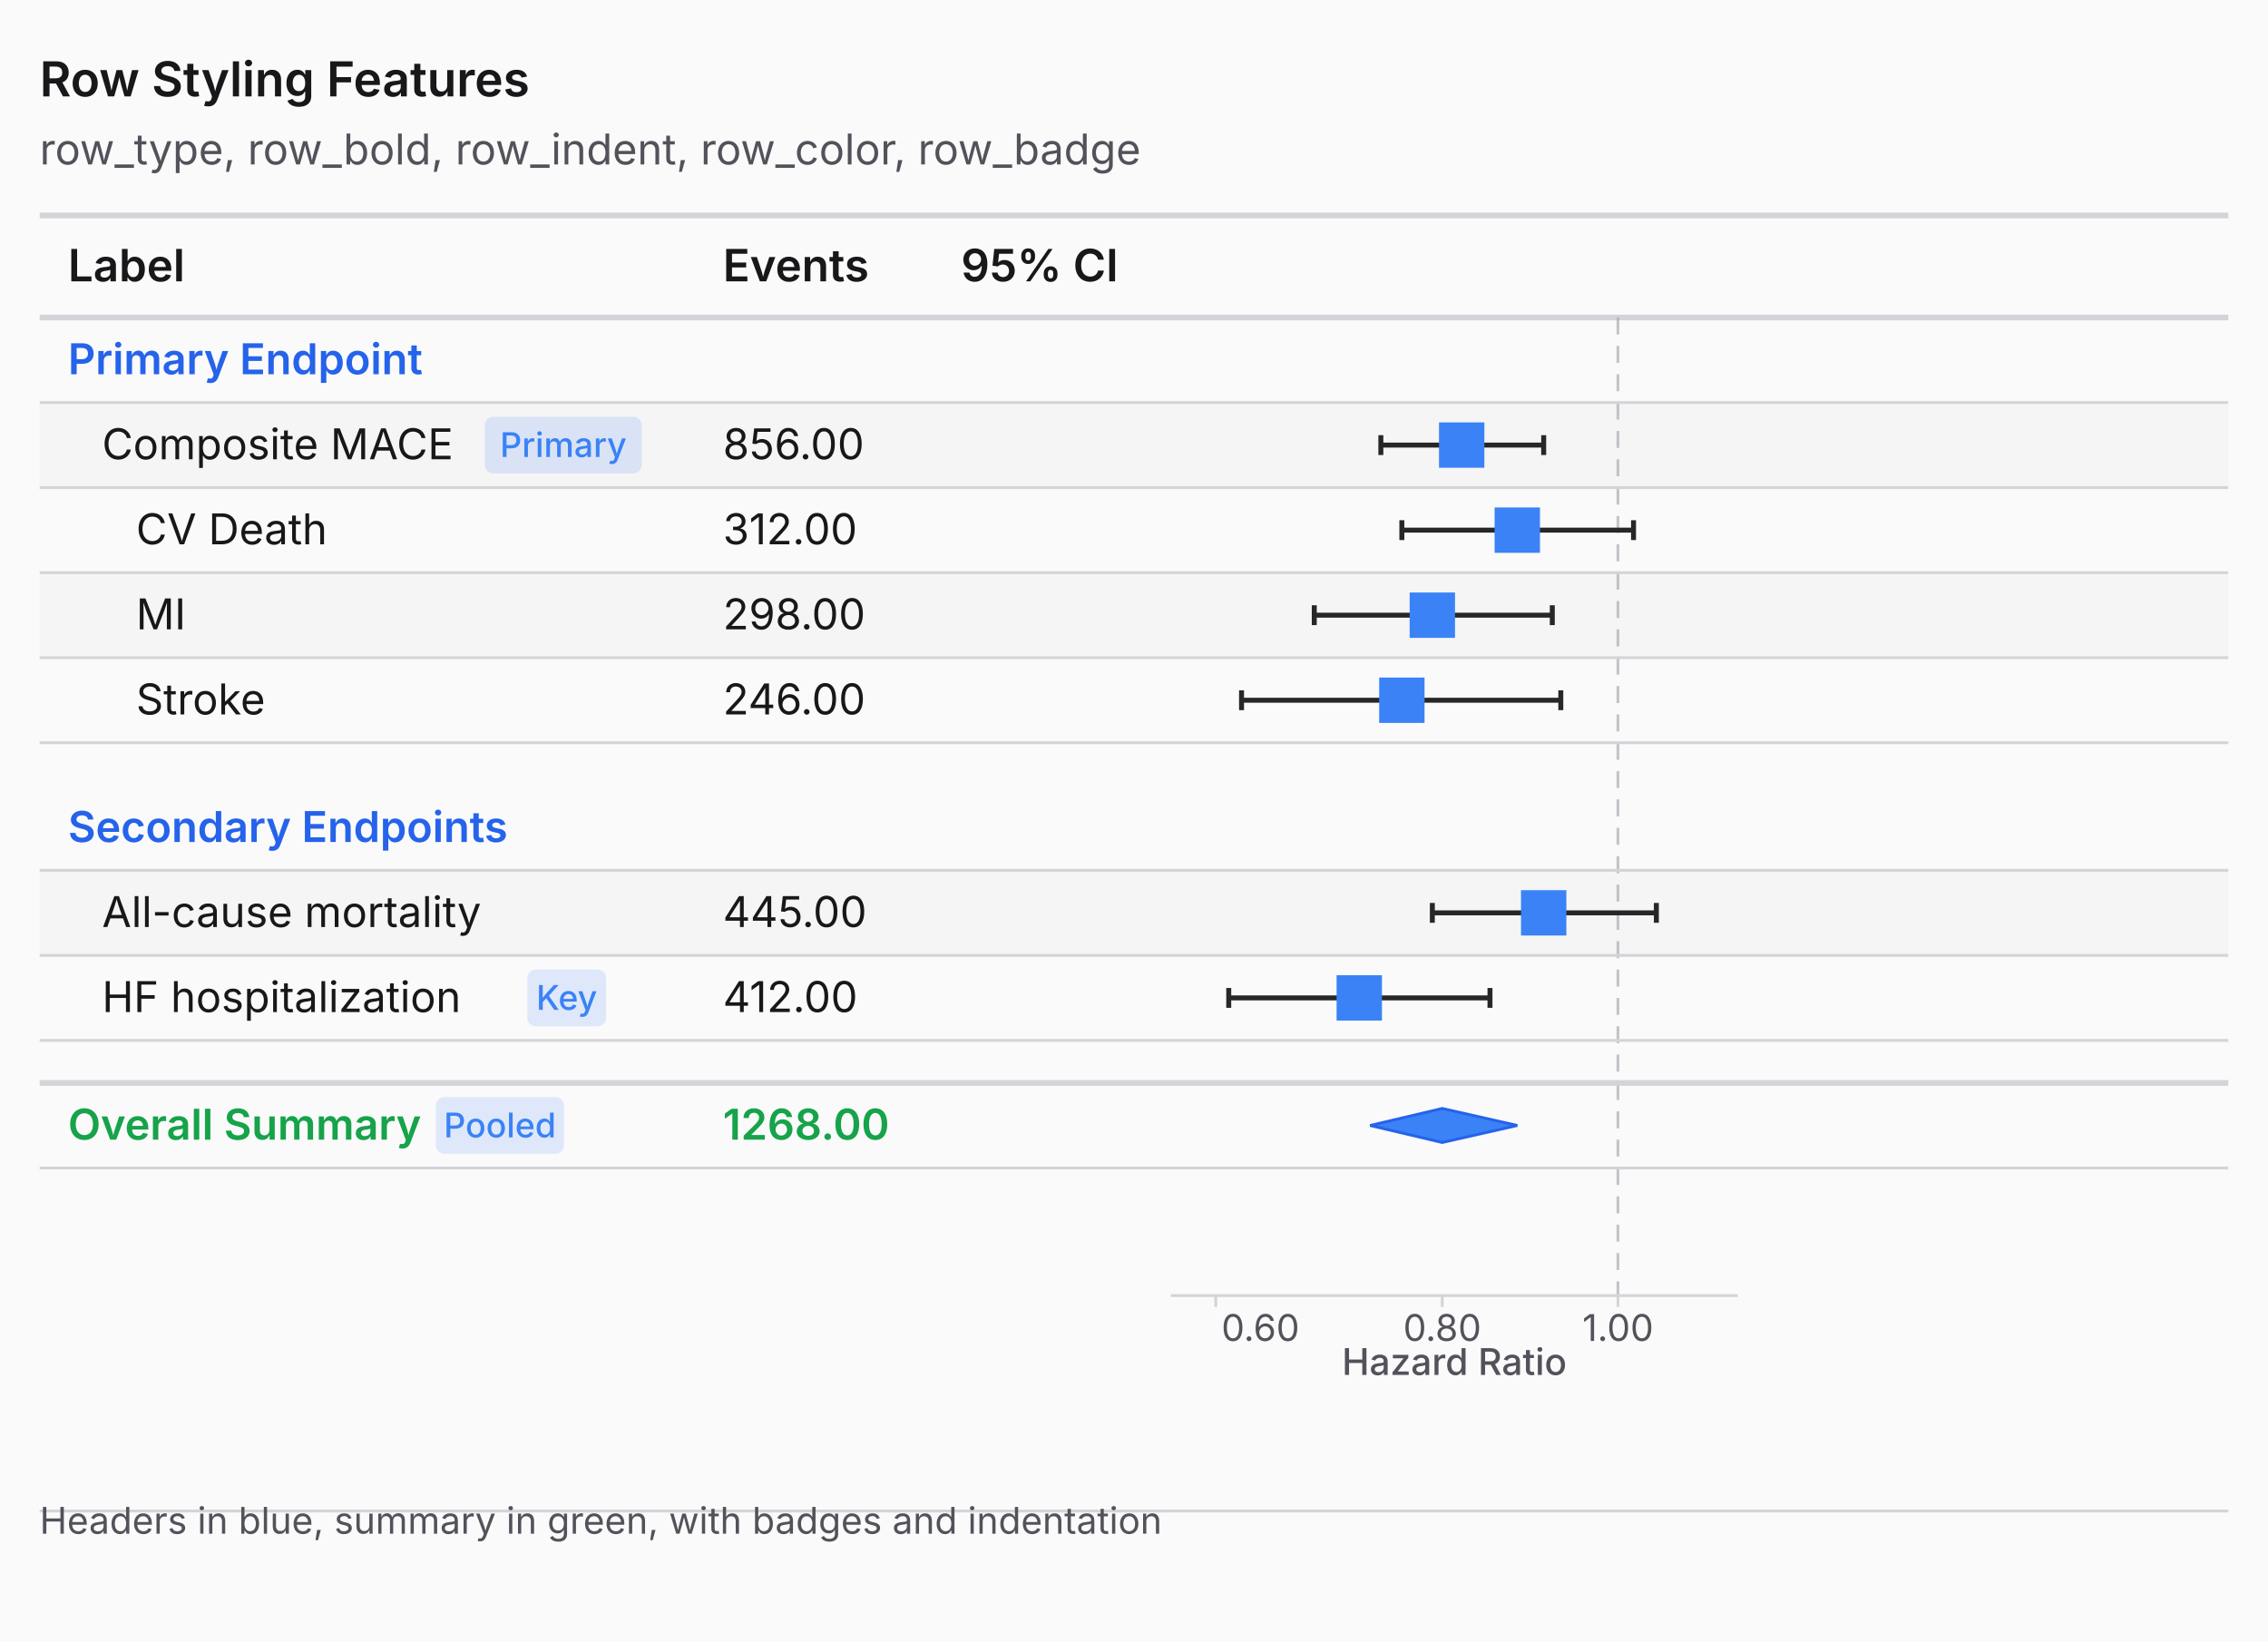
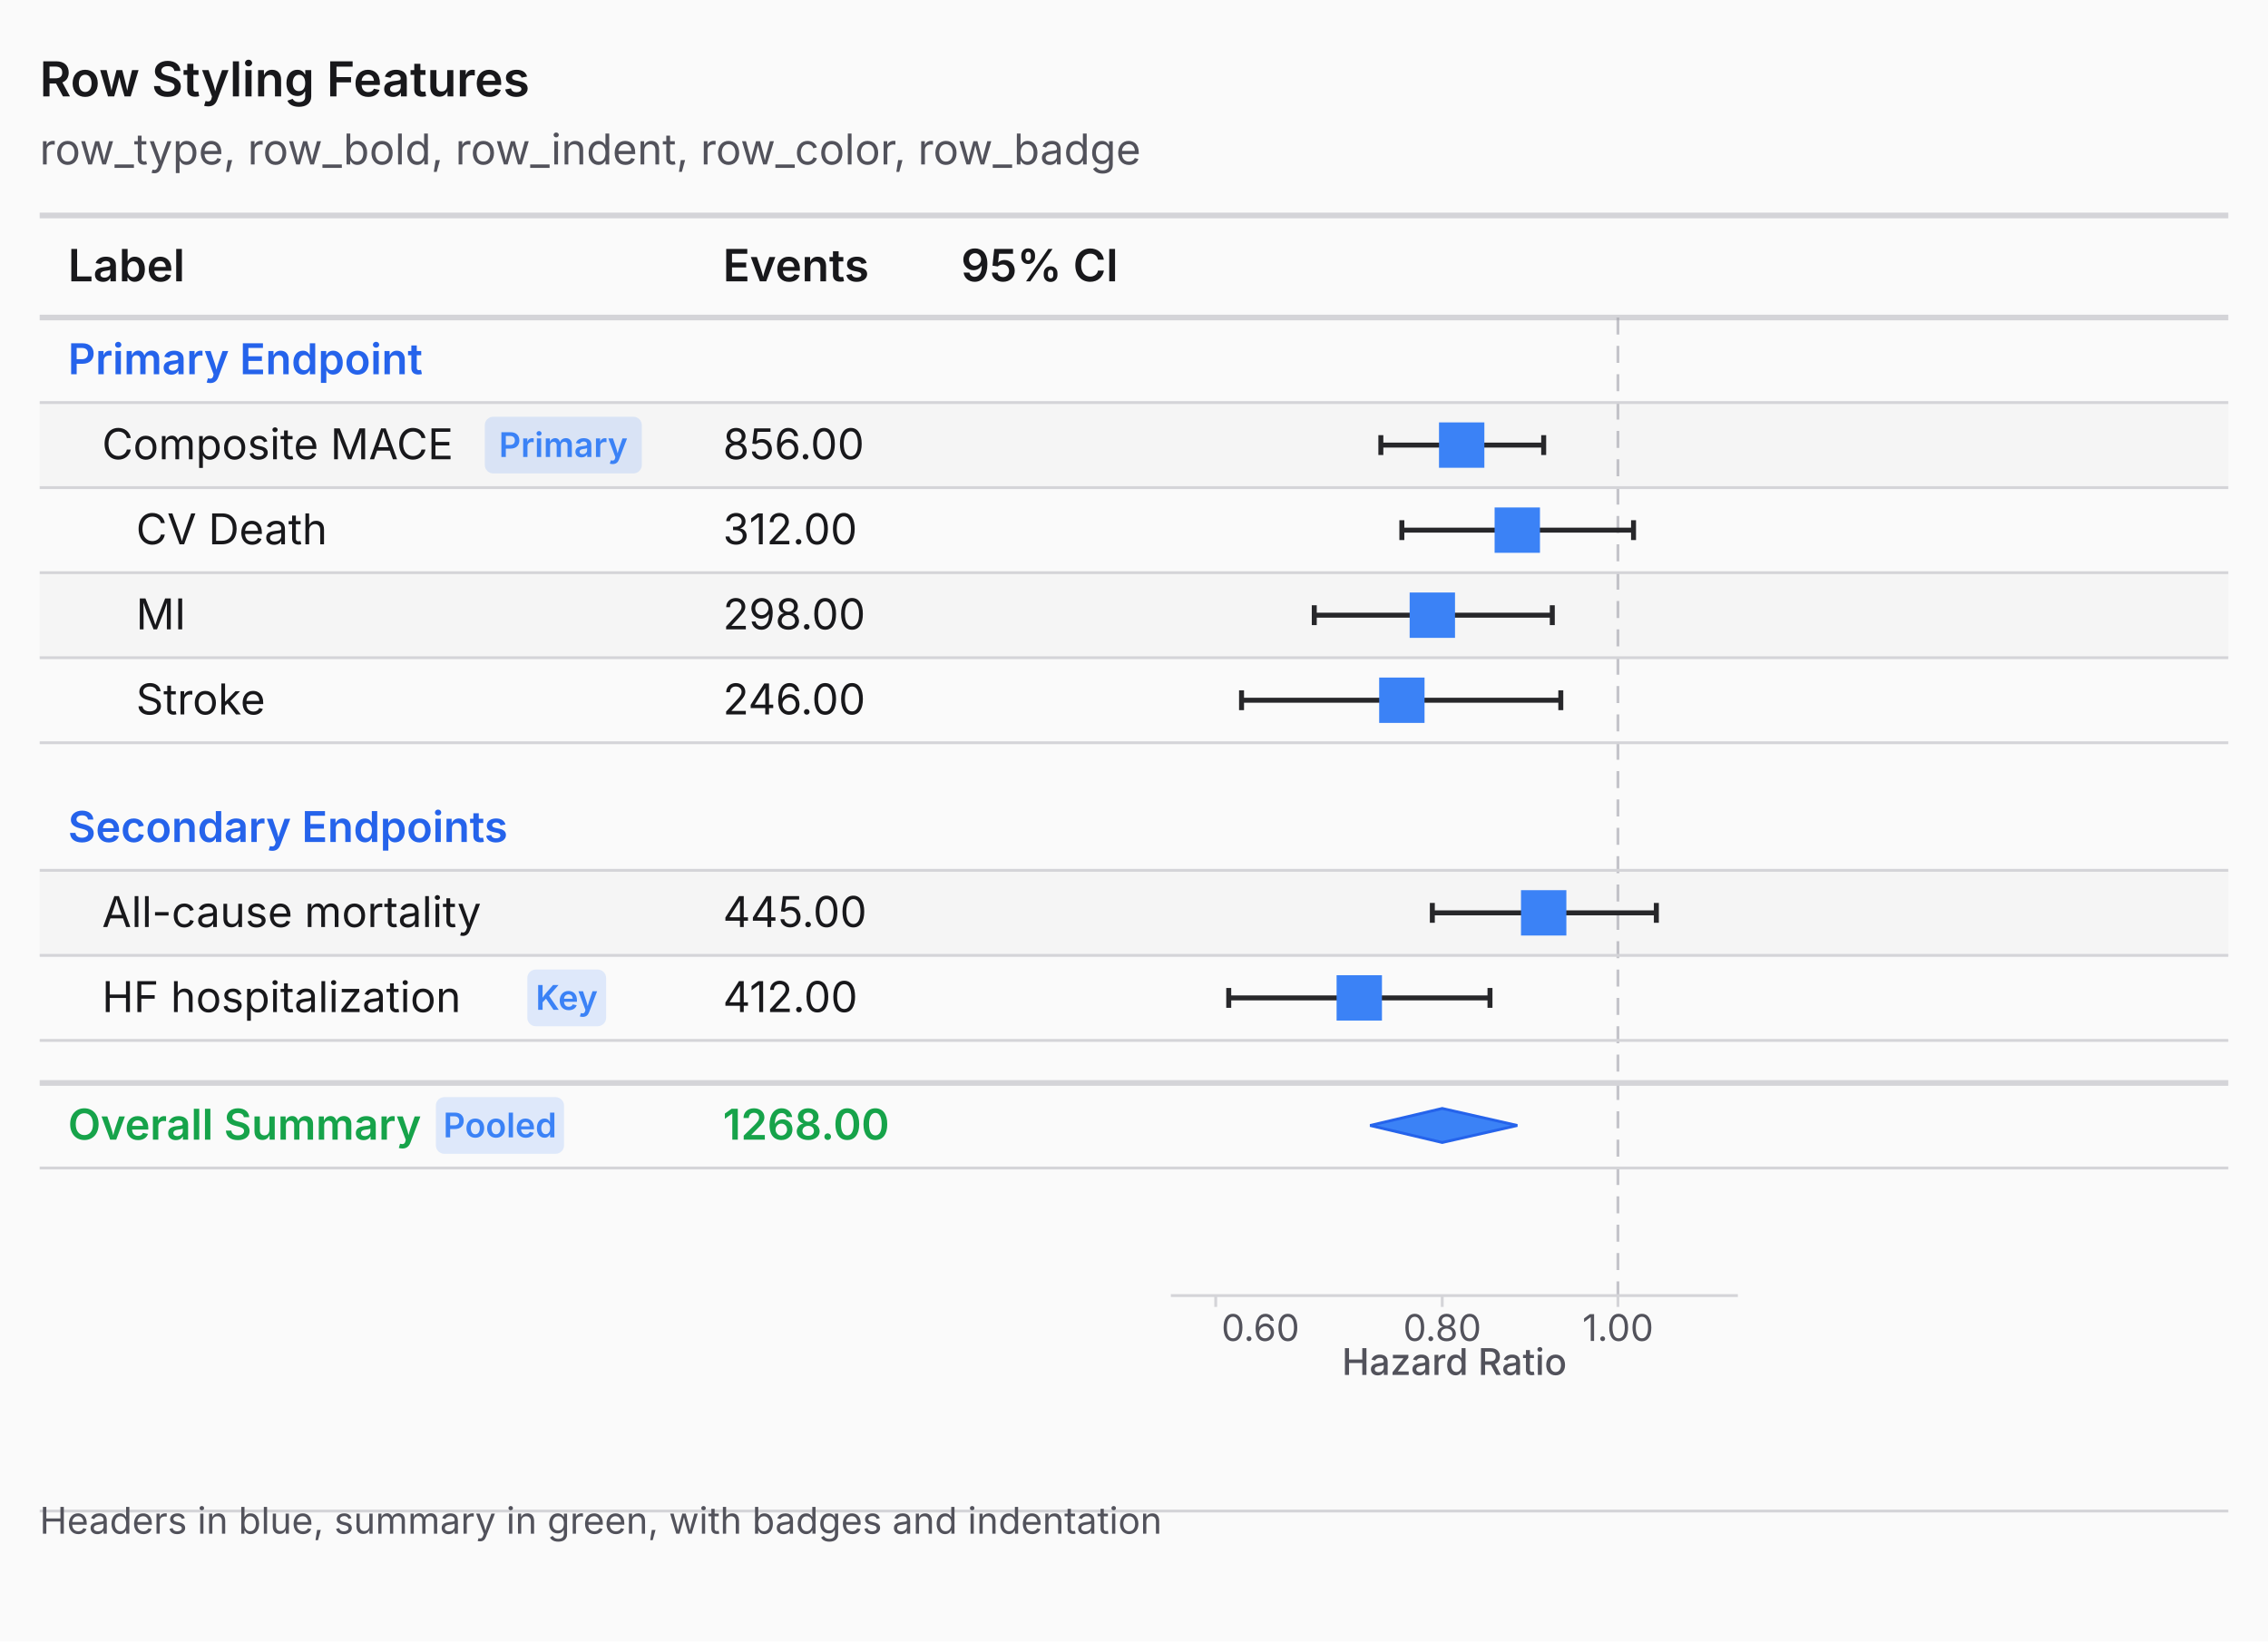
<svg xmlns="http://www.w3.org/2000/svg" width="800" height="579" viewBox="0 0 800 579">
  <style>
  text { font-variant-numeric: tabular-nums; }
</style>
  <rect width="100%" height="100%" fill="#fafafa" />
  <text x="14" y="34" font-family="Inter, system-ui, -apple-system, sans-serif" font-size="17px" font-weight="600" fill="#18181b">Row Styling Features</text>
-   <text x="14" y="58" font-family="Inter, system-ui, -apple-system, sans-serif" font-size="15px" fill="#52525b">row_type, row_bold, row_indent, row_color, row_badge</text>
+   <text x="14" y="58" font-family="Inter, system-ui, -apple-system, sans-serif" font-size="15px" font-weight="400" fill="#52525b">row_type, row_bold, row_indent, row_color, row_badge</text>
  <line x1="14" x2="786" y1="76" y2="76" stroke="#d4d4d8" stroke-width="2" />
  <text x="24" y="99.25" font-family="Inter, system-ui, -apple-system, sans-serif" font-size="15.75px" font-weight="600" fill="#18181b">Label</text>
  <text x="255" y="99.25" font-family="Inter, system-ui, -apple-system, sans-serif" font-size="15.75px" font-weight="600" text-anchor="start" fill="#18181b">Events</text>
  <text x="339" y="99.25" font-family="Inter, system-ui, -apple-system, sans-serif" font-size="15.75px" font-weight="600" text-anchor="start" fill="#18181b">95% CI</text>
  <text x="423" y="99.25" font-family="Inter, system-ui, -apple-system, sans-serif" font-size="15.75px" font-weight="600" text-anchor="start" fill="#18181b" />
  <line x1="14" x2="786" y1="112" y2="112" stroke="#d4d4d8" stroke-width="2" />
  <rect x="14" y="142" width="772" height="30" fill="#f5f5f5" />
  <rect x="14" y="202" width="772" height="30" fill="#f5f5f5" />
  <rect x="14" y="307" width="772" height="30" fill="#f5f5f5" />
  <line x1="570.703" x2="570.703" y1="112" y2="457" stroke="#a1a1aa" stroke-width="1" stroke-opacity="0.6" stroke-dasharray="6,4" />
  <g class="interval effect-0">
    <line x1="487.074" x2="544.509" y1="157" y2="157" stroke="#27272a" stroke-width="1.75" />
    <line x1="487.074" x2="487.074" y1="153.5" y2="160.5" stroke="#27272a" stroke-width="1.75" />
    <line x1="544.509" x2="544.509" y1="153.5" y2="160.5" stroke="#27272a" stroke-width="1.75" />
    <rect x="507.585" y="149" width="16" height="16" fill="#3b82f6" />
  </g>
  <g class="interval effect-0">
    <line x1="494.481" x2="576.202" y1="187" y2="187" stroke="#27272a" stroke-width="1.75" />
    <line x1="494.481" x2="494.481" y1="183.5" y2="190.5" stroke="#27272a" stroke-width="1.75" />
    <line x1="576.202" x2="576.202" y1="183.5" y2="190.5" stroke="#27272a" stroke-width="1.75" />
    <rect x="527.198" y="179" width="16" height="16" fill="#3b82f6" />
  </g>
  <g class="interval effect-0">
    <line x1="463.589" x2="547.544" y1="217" y2="217" stroke="#27272a" stroke-width="1.75" />
    <line x1="463.589" x2="463.589" y1="213.5" y2="220.5" stroke="#27272a" stroke-width="1.75" />
    <line x1="547.544" x2="547.544" y1="213.5" y2="220.5" stroke="#27272a" stroke-width="1.75" />
    <rect x="497.233" y="209" width="16" height="16" fill="#3b82f6" />
  </g>
  <g class="interval effect-0">
    <line x1="437.933" x2="550.547" y1="247" y2="247" stroke="#27272a" stroke-width="1.75" />
    <line x1="437.933" x2="437.933" y1="243.5" y2="250.5" stroke="#27272a" stroke-width="1.75" />
    <line x1="550.547" x2="550.547" y1="243.5" y2="250.5" stroke="#27272a" stroke-width="1.75" />
    <rect x="486.481" y="239" width="16" height="16" fill="#3b82f6" />
  </g>
  <g class="interval effect-0">
    <line x1="505.233" x2="584.253" y1="322" y2="322" stroke="#27272a" stroke-width="1.75" />
    <line x1="505.233" x2="505.233" y1="318.5" y2="325.5" stroke="#27272a" stroke-width="1.75" />
    <line x1="584.253" x2="584.253" y1="318.5" y2="325.5" stroke="#27272a" stroke-width="1.75" />
    <rect x="536.509" y="314" width="16" height="16" fill="#3b82f6" />
  </g>
  <g class="interval effect-0">
    <line x1="433.417" x2="525.565" y1="352" y2="352" stroke="#27272a" stroke-width="1.75" />
    <line x1="433.417" x2="433.417" y1="348.5" y2="355.5" stroke="#27272a" stroke-width="1.75" />
    <line x1="525.565" x2="525.565" y1="348.5" y2="355.5" stroke="#27272a" stroke-width="1.75" />
    <rect x="471.464" y="344" width="16" height="16" fill="#3b82f6" />
  </g>
  <g class="interval effect-0 summary">
    <polygon points="483.295,397 508.727,391 535.198,397 508.727,403" fill="#3b82f6" stroke="#2563eb" stroke-width="1" />
  </g>
  <g transform="translate(0, 457)">
    <line x1="413" x2="613" y1="0" y2="0" stroke="#d4d4d8" stroke-width="1" />
    <line x1="428.826" x2="428.826" y1="0" y2="4" stroke="#d4d4d8" stroke-width="1" />
-     <text x="430.826" y="16" text-anchor="start" font-family="Inter, system-ui, -apple-system, sans-serif" font-size="13px" fill="#52525b">0.60</text>
+     <text x="430.826" y="16" text-anchor="start" font-family="Inter, system-ui, -apple-system, sans-serif" font-size="13px" font-weight="400" fill="#52525b">0.60</text>
    <line x1="508.727" x2="508.727" y1="0" y2="4" stroke="#d4d4d8" stroke-width="1" />
-     <text x="508.727" y="16" text-anchor="middle" font-family="Inter, system-ui, -apple-system, sans-serif" font-size="13px" fill="#52525b">0.80</text>
+     <text x="508.727" y="16" text-anchor="middle" font-family="Inter, system-ui, -apple-system, sans-serif" font-size="13px" font-weight="400" fill="#52525b">0.80</text>
    <line x1="570.703" x2="570.703" y1="0" y2="4" stroke="#d4d4d8" stroke-width="1" />
-     <text x="570.703" y="16" text-anchor="middle" font-family="Inter, system-ui, -apple-system, sans-serif" font-size="13px" fill="#52525b">1.00</text>
+     <text x="570.703" y="16" text-anchor="middle" font-family="Inter, system-ui, -apple-system, sans-serif" font-size="13px" font-weight="400" fill="#52525b">1.00</text>
    <text x="513" y="28" text-anchor="middle" font-family="Inter, system-ui, -apple-system, sans-serif" font-size="13px" font-weight="500" fill="#52525b">Hazard Ratio</text>
  </g>
  <text x="24" y="132" font-family="Inter, system-ui, -apple-system, sans-serif" font-size="15px" font-weight="600" font-style="normal" fill="#2563eb">Primary Endpoint</text>
  <text x="255" y="132" font-family="Inter, system-ui, -apple-system, sans-serif" font-size="15px" font-weight="600" font-style="normal" text-anchor="start" fill="#2563eb" />
  <text x="339" y="132" font-family="Inter, system-ui, -apple-system, sans-serif" font-size="15px" font-weight="600" font-style="normal" text-anchor="start" fill="#2563eb" />
  <line x1="14" x2="786" y1="142" y2="142" stroke="#d4d4d8" stroke-width="1" />
  <text x="36" y="162" font-family="Inter, system-ui, -apple-system, sans-serif" font-size="15px" font-weight="400" font-style="normal" fill="#18181b">  Composite MACE</text>
  <rect x="171" y="147" width="55.4" height="20" rx="3" fill="#3b82f6" opacity="0.15" />
-   <text x="198.7" y="161.2" text-anchor="middle" font-family="Inter, system-ui, -apple-system, sans-serif" font-size="12px" font-weight="500" fill="#3b82f6">Primary</text>
+   <text x="198.7" y="161.2" text-anchor="middle" font-family="Inter, system-ui, -apple-system, sans-serif" font-size="12px" font-weight="600" fill="#3b82f6">Primary</text>
  <text x="255" y="162" font-family="Inter, system-ui, -apple-system, sans-serif" font-size="15px" font-weight="400" font-style="normal" text-anchor="start" fill="#18181b">856.00</text>
  <text x="339" y="162" font-family="Inter, system-ui, -apple-system, sans-serif" font-size="15px" font-weight="400" font-style="normal" text-anchor="start" fill="#18181b" />
  <line x1="14" x2="786" y1="172" y2="172" stroke="#d4d4d8" stroke-width="1" />
  <text x="48" y="192" font-family="Inter, system-ui, -apple-system, sans-serif" font-size="15px" font-weight="400" font-style="normal" fill="#18181b">  CV Death</text>
  <text x="255" y="192" font-family="Inter, system-ui, -apple-system, sans-serif" font-size="15px" font-weight="400" font-style="normal" text-anchor="start" fill="#18181b">312.00</text>
  <text x="339" y="192" font-family="Inter, system-ui, -apple-system, sans-serif" font-size="15px" font-weight="400" font-style="normal" text-anchor="start" fill="#18181b" />
  <line x1="14" x2="786" y1="202" y2="202" stroke="#d4d4d8" stroke-width="1" />
  <text x="48" y="222" font-family="Inter, system-ui, -apple-system, sans-serif" font-size="15px" font-weight="400" font-style="normal" fill="#18181b">  MI</text>
  <text x="255" y="222" font-family="Inter, system-ui, -apple-system, sans-serif" font-size="15px" font-weight="400" font-style="normal" text-anchor="start" fill="#18181b">298.00</text>
  <text x="339" y="222" font-family="Inter, system-ui, -apple-system, sans-serif" font-size="15px" font-weight="400" font-style="normal" text-anchor="start" fill="#18181b" />
  <line x1="14" x2="786" y1="232" y2="232" stroke="#d4d4d8" stroke-width="1" />
  <text x="48" y="252" font-family="Inter, system-ui, -apple-system, sans-serif" font-size="15px" font-weight="400" font-style="normal" fill="#18181b">  Stroke</text>
  <text x="255" y="252" font-family="Inter, system-ui, -apple-system, sans-serif" font-size="15px" font-weight="400" font-style="normal" text-anchor="start" fill="#18181b">246.00</text>
  <text x="339" y="252" font-family="Inter, system-ui, -apple-system, sans-serif" font-size="15px" font-weight="400" font-style="normal" text-anchor="start" fill="#18181b" />
  <line x1="14" x2="786" y1="262" y2="262" stroke="#d4d4d8" stroke-width="1" />
  <text x="24" y="274.5" font-family="Inter, system-ui, -apple-system, sans-serif" font-size="15px" font-weight="400" font-style="normal" fill="#18181b" />
  <text x="255" y="274.5" font-family="Inter, system-ui, -apple-system, sans-serif" font-size="15px" font-weight="400" font-style="normal" text-anchor="start" fill="#18181b" />
  <text x="339" y="274.5" font-family="Inter, system-ui, -apple-system, sans-serif" font-size="15px" font-weight="400" font-style="normal" text-anchor="start" fill="#18181b" />
  <text x="24" y="297" font-family="Inter, system-ui, -apple-system, sans-serif" font-size="15px" font-weight="600" font-style="normal" fill="#2563eb">Secondary Endpoints</text>
  <text x="255" y="297" font-family="Inter, system-ui, -apple-system, sans-serif" font-size="15px" font-weight="600" font-style="normal" text-anchor="start" fill="#2563eb" />
  <text x="339" y="297" font-family="Inter, system-ui, -apple-system, sans-serif" font-size="15px" font-weight="600" font-style="normal" text-anchor="start" fill="#2563eb" />
  <line x1="14" x2="786" y1="307" y2="307" stroke="#d4d4d8" stroke-width="1" />
  <text x="36" y="327" font-family="Inter, system-ui, -apple-system, sans-serif" font-size="15px" font-weight="400" font-style="normal" fill="#18181b">  All-cause mortality</text>
  <text x="255" y="327" font-family="Inter, system-ui, -apple-system, sans-serif" font-size="15px" font-weight="400" font-style="normal" text-anchor="start" fill="#18181b">445.00</text>
  <text x="339" y="327" font-family="Inter, system-ui, -apple-system, sans-serif" font-size="15px" font-weight="400" font-style="normal" text-anchor="start" fill="#18181b" />
  <line x1="14" x2="786" y1="337" y2="337" stroke="#d4d4d8" stroke-width="1" />
  <text x="36" y="357" font-family="Inter, system-ui, -apple-system, sans-serif" font-size="15px" font-weight="400" font-style="normal" fill="#18181b">  HF hospitalization</text>
  <rect x="186" y="342" width="27.8" height="20" rx="3" fill="#3b82f6" opacity="0.15" />
-   <text x="199.9" y="356.2" text-anchor="middle" font-family="Inter, system-ui, -apple-system, sans-serif" font-size="12px" font-weight="500" fill="#3b82f6">Key</text>
+   <text x="199.9" y="356.2" text-anchor="middle" font-family="Inter, system-ui, -apple-system, sans-serif" font-size="12px" font-weight="600" fill="#3b82f6">Key</text>
  <text x="255" y="357" font-family="Inter, system-ui, -apple-system, sans-serif" font-size="15px" font-weight="400" font-style="normal" text-anchor="start" fill="#18181b">412.00</text>
  <text x="339" y="357" font-family="Inter, system-ui, -apple-system, sans-serif" font-size="15px" font-weight="400" font-style="normal" text-anchor="start" fill="#18181b" />
  <line x1="14" x2="786" y1="367" y2="367" stroke="#d4d4d8" stroke-width="1" />
  <text x="24" y="379.5" font-family="Inter, system-ui, -apple-system, sans-serif" font-size="15px" font-weight="400" font-style="normal" fill="#18181b" />
  <text x="255" y="379.5" font-family="Inter, system-ui, -apple-system, sans-serif" font-size="15px" font-weight="400" font-style="normal" text-anchor="start" fill="#18181b" />
  <text x="339" y="379.5" font-family="Inter, system-ui, -apple-system, sans-serif" font-size="15px" font-weight="400" font-style="normal" text-anchor="start" fill="#18181b" />
  <text x="24" y="402" font-family="Inter, system-ui, -apple-system, sans-serif" font-size="15px" font-weight="600" font-style="normal" fill="#16a34a">Overall Summary</text>
  <rect x="153.75" y="387" width="45.2" height="20" rx="3" fill="#3b82f6" opacity="0.15" />
-   <text x="176.35" y="401.2" text-anchor="middle" font-family="Inter, system-ui, -apple-system, sans-serif" font-size="12px" font-weight="500" fill="#3b82f6">Pooled</text>
+   <text x="176.35" y="401.2" text-anchor="middle" font-family="Inter, system-ui, -apple-system, sans-serif" font-size="12px" font-weight="600" fill="#3b82f6">Pooled</text>
  <text x="255" y="402" font-family="Inter, system-ui, -apple-system, sans-serif" font-size="15px" font-weight="600" font-style="normal" text-anchor="start" fill="#16a34a">1268.00</text>
  <text x="339" y="402" font-family="Inter, system-ui, -apple-system, sans-serif" font-size="15px" font-weight="600" font-style="normal" text-anchor="start" fill="#16a34a" />
  <line x1="14" x2="786" y1="382" y2="382" stroke="#d4d4d8" stroke-width="2" />
  <line x1="14" x2="786" y1="412" y2="412" stroke="#d4d4d8" stroke-width="1" />
  <line x1="14" x2="786" y1="533" y2="533" stroke="#d4d4d8" stroke-width="1" />
-   <text x="14" y="541" font-family="Inter, system-ui, -apple-system, sans-serif" font-size="13px" fill="#52525b">Headers in blue, summary in green, with badges and indentation</text>
+   <text x="14" y="541" font-family="Inter, system-ui, -apple-system, sans-serif" font-size="13px" font-weight="400" fill="#52525b">Headers in blue, summary in green, with badges and indentation</text>
</svg>
